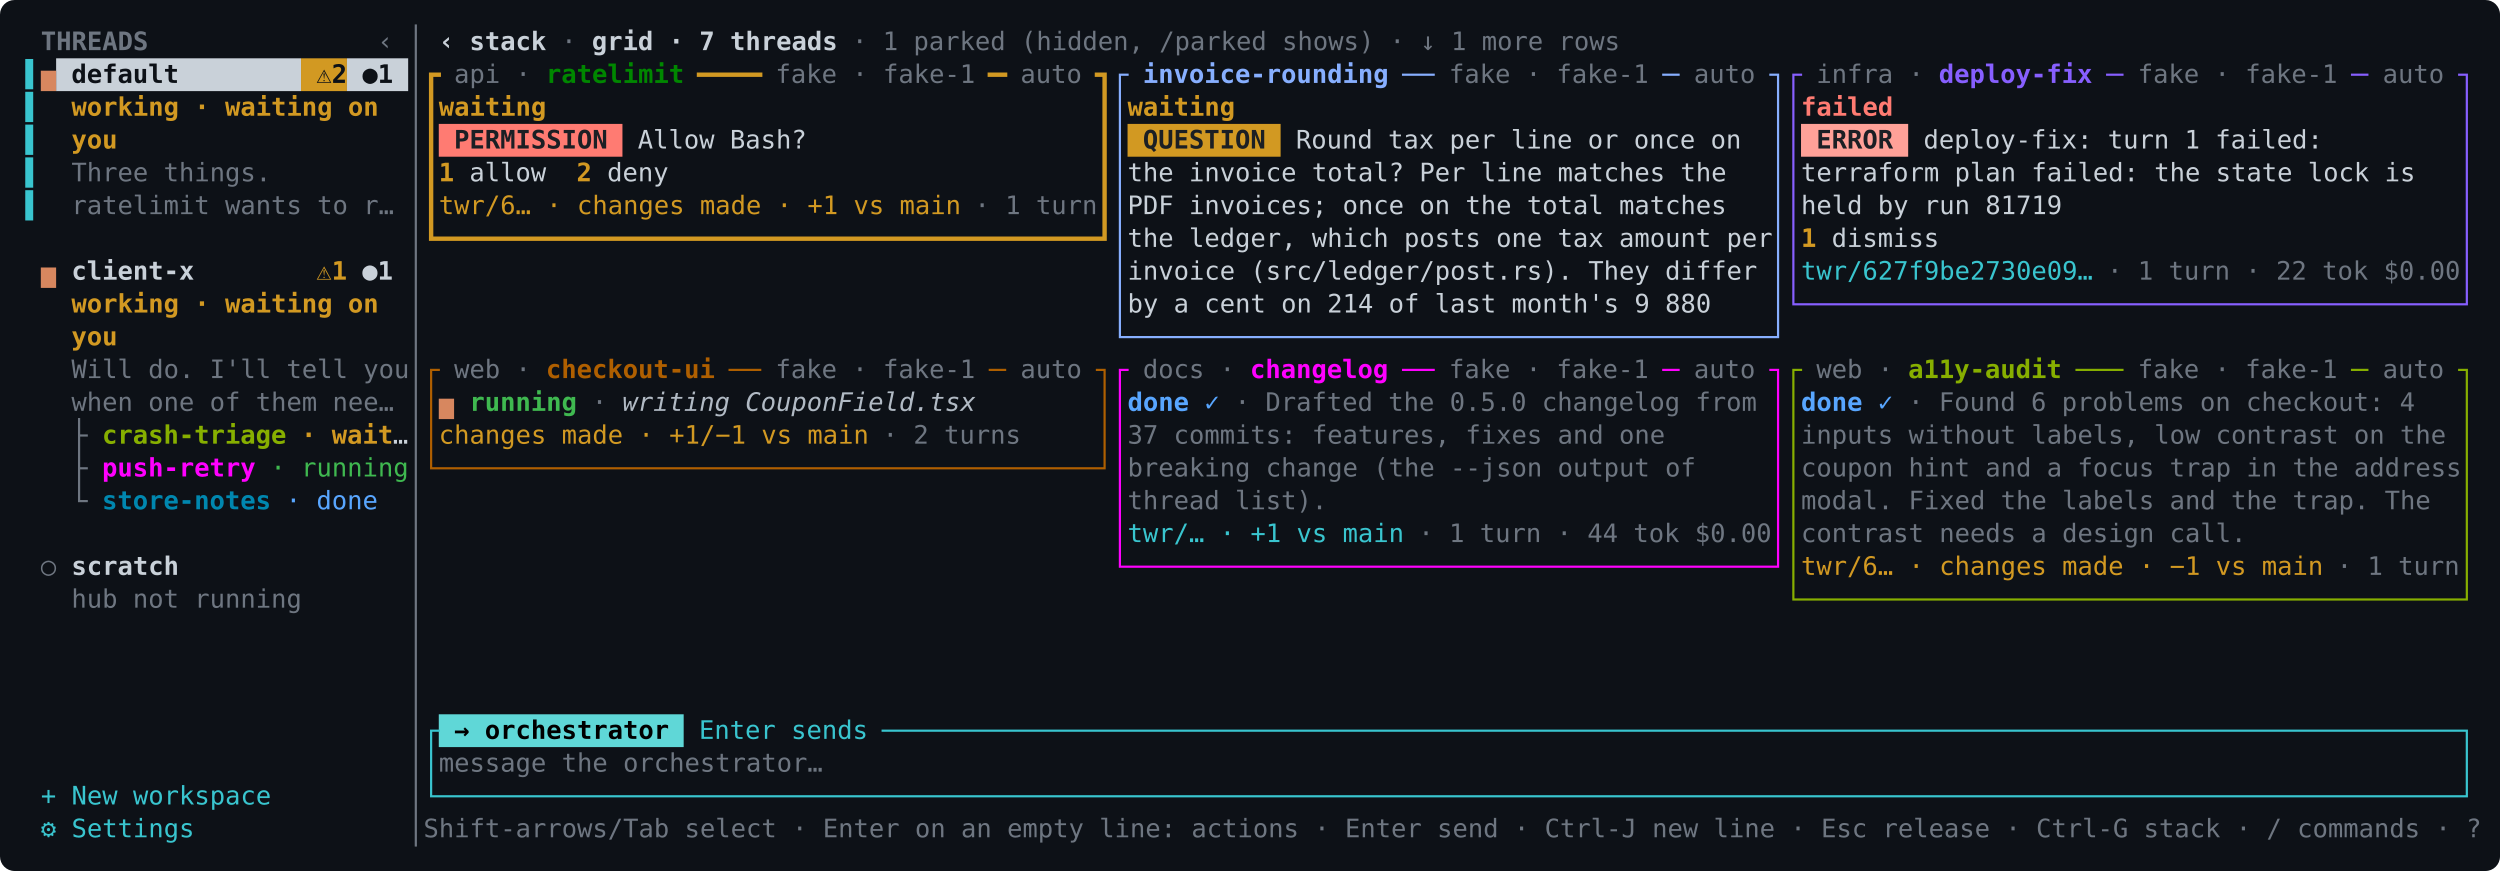
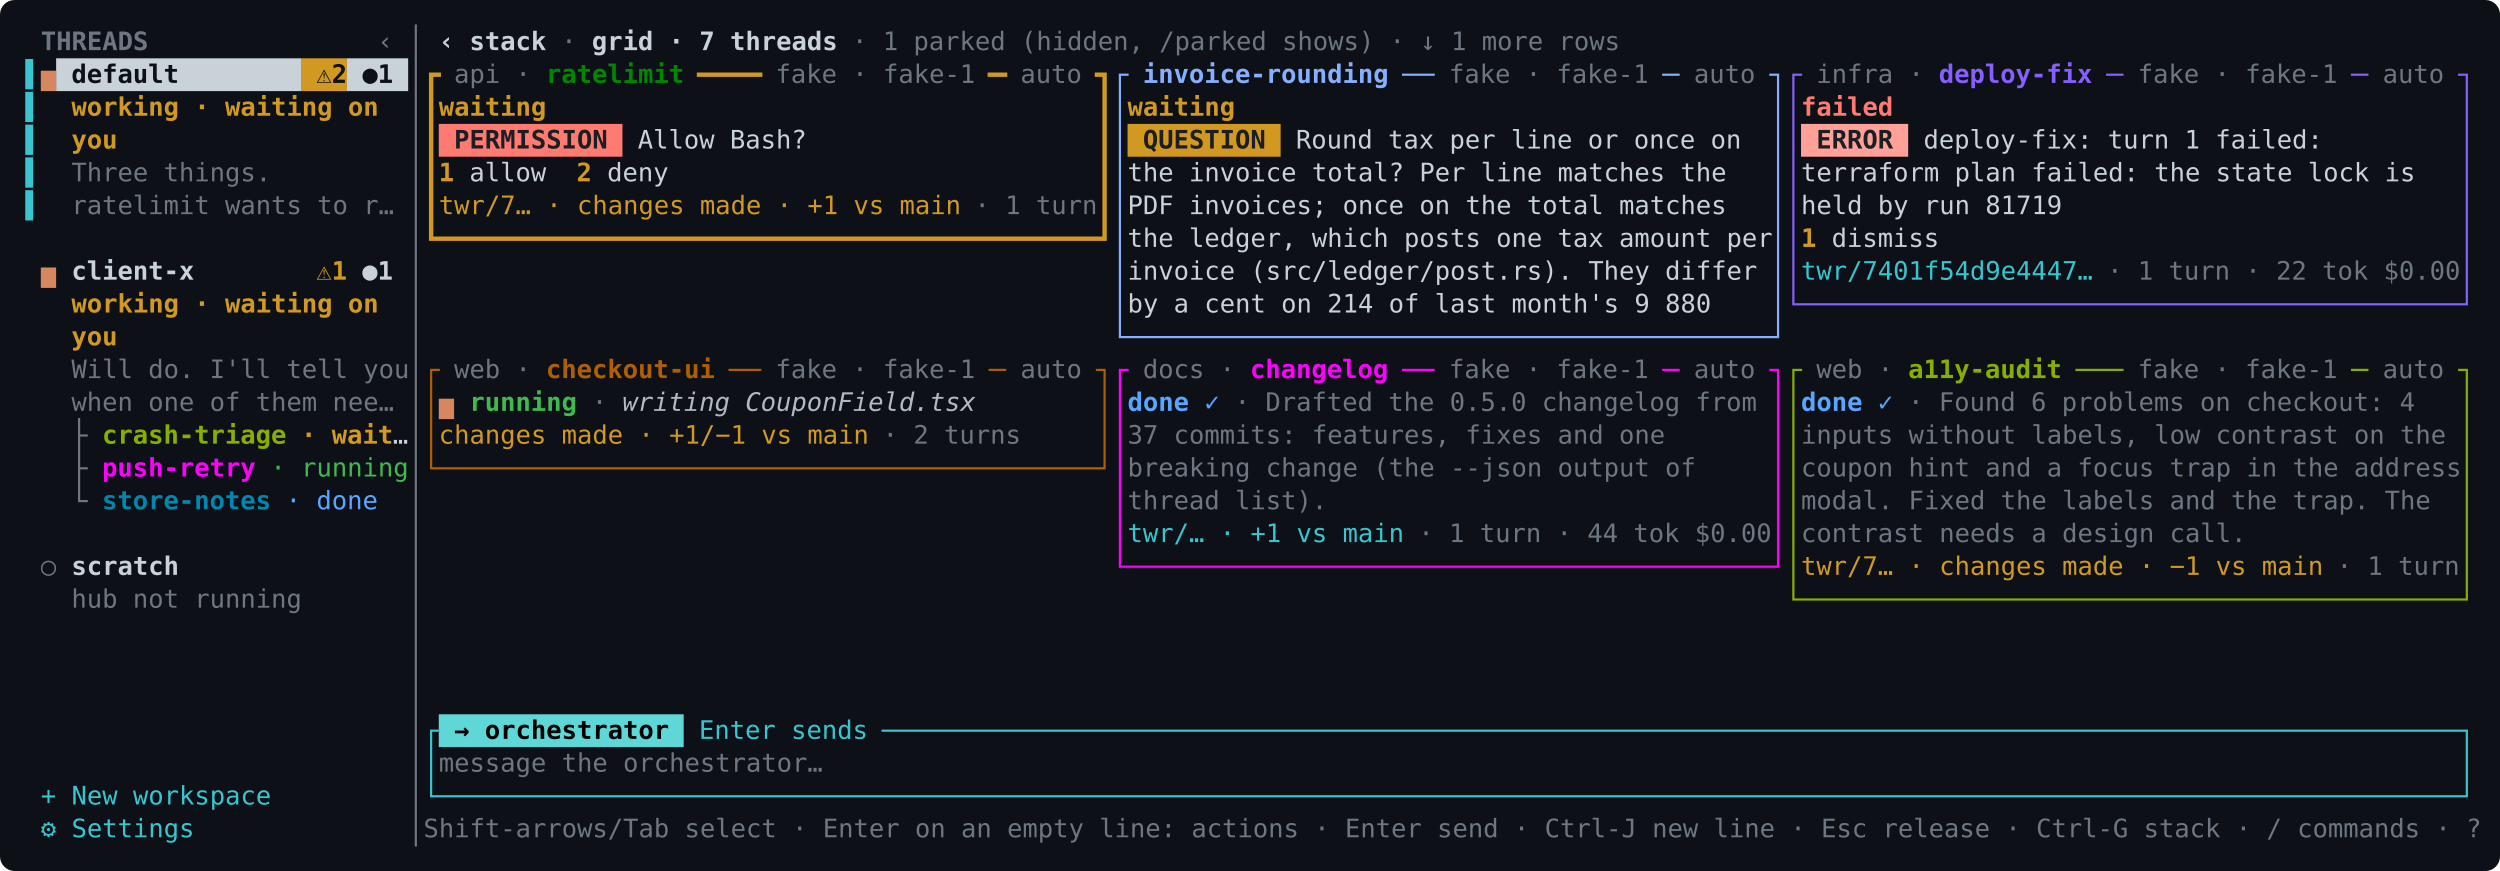
<svg xmlns="http://www.w3.org/2000/svg" width="1372" height="478" viewBox="0 0 1372 478" role="img" aria-label="twr grid view: one tile per worker thread">
  <style>text{font-family:ui-monospace, SFMono-Regular, 'SF Mono', Menlo, Consolas, 'DejaVu Sans Mono', 'Liberation Mono', monospace;font-size:14px;white-space:pre}.b{font-weight:bold}.d{opacity:.55}.i{font-style:italic}.u{text-decoration:underline}</style>
  <rect width="100%" height="100%" rx="8" fill="#0d1117" />
  <rect x="30.8" y="32" width="134.4" height="18" fill="#c9d1d9" />
  <rect x="165.2" y="32" width="25.2" height="18" fill="#d29922" />
  <rect x="190.4" y="32" width="33.6" height="18" fill="#c9d1d9" />
  <rect x="240.8" y="68" width="100.8" height="18" fill="#ff7b72" />
  <rect x="618.8" y="68" width="84" height="18" fill="#d29922" />
  <rect x="988.4" y="68" width="58.8" height="18" fill="#ffa198" />
  <rect x="240.8" y="392" width="134.4" height="18" fill="#5fd7d7" />
  <rect x="22.4" y="38.8" width="8.4" height="11.2" fill="#d7875f" />
  <rect x="22.4" y="146.8" width="8.4" height="11.2" fill="#d7875f" />
  <rect x="240.8" y="218.8" width="8.4" height="11.2" fill="#d7875f" />
  <path d="M236.6 401H240.8M484.4 401H1353.8M236.6 437H1353.8M236.6 401V437M1353.8 401V437" stroke="#39c5cf" stroke-width="1.2" fill="none" stroke-linecap="square" />
  <path d="M43.4 239H47.6M43.4 257H47.6M43.4 275H47.6M228.2 14V464M43.4 230V275" stroke="#6e7681" stroke-width="1.2" fill="none" stroke-linecap="square" />
  <path d="M984.2 41H988.4M1156.4 41H1164.8M1290.8 41H1299.2M1349.6 41H1353.8M984.2 167H1353.8M984.2 41V167M1353.8 41V167" stroke="#875fff" stroke-width="1.2" fill="none" stroke-linecap="square" />
  <path d="M984.2 203H988.4M1139.6 203H1164.8M1290.8 203H1299.2M1349.6 203H1353.8M984.2 329H1353.8M984.2 203V329M1353.8 203V329" stroke="#87af00" stroke-width="1.2" fill="none" stroke-linecap="square" />
  <path d="M614.6 41H618.8M770 41H786.8M912.8 41H921.2M971.6 41H975.8M614.6 185H975.8M614.6 41V185M975.8 41V185" stroke="#87afff" stroke-width="1.2" fill="none" stroke-linecap="square" />
  <path d="M236.6 203H240.8M400.4 203H417.2M543.2 203H551.6M602 203H606.2M236.6 257H606.2M236.6 203V257M606.2 203V257" stroke="#af5f00" stroke-width="1.2" fill="none" stroke-linecap="square" />
  <path d="M236.6 41H240.8M383.6 41H417.2M543.2 41H551.6M602 41H606.2M236.6 131H606.2M236.6 41V131M606.2 41V131" stroke="#d29922" stroke-width="2.4" fill="none" stroke-linecap="square" />
  <path d="M614.6 203H618.8M770 203H786.8M912.8 203H921.2M971.6 203H975.8M614.6 311H975.8M614.6 203V311M975.8 203V311" stroke="#ff00ff" stroke-width="1.2" fill="none" stroke-linecap="square" />
  <text x="22.4" y="27.5" fill="#6e7681" class="b" textLength="58.8">THREADS</text>
  <text x="207.2" y="27.5" fill="#6e7681">‹</text>
  <text x="240.8" y="27.5" fill="#c9d1d9" class="b" textLength="58.8">‹ stack</text>
  <text x="308" y="27.5" fill="#6e7681">·</text>
  <text x="324.8" y="27.5" fill="#c9d1d9" class="b" textLength="134.4">grid · 7 threads</text>
  <text x="467.6" y="27.5" fill="#6e7681" textLength="420">· 1 parked (hidden, /parked shows) · ↓ 1 more rows</text>
  <text x="14" y="45.5" fill="#39c5cf">▌</text>
  <text x="39.2" y="45.5" fill="#0d1117" class="b" textLength="58.8">default</text>
  <text x="173.6" y="45.5" fill="#0d1117" class="b" textLength="42">⚠2 ●1</text>
  <text x="249.2" y="45.5" fill="#6e7681" textLength="42">api ·</text>
  <text x="299.6" y="45.5" fill="#008700" class="b" textLength="75.6">ratelimit</text>
  <text x="425.6" y="45.5" fill="#6e7681" textLength="109.2">fake · fake-1</text>
  <text x="560" y="45.5" fill="#6e7681" textLength="33.6">auto</text>
  <text x="627.2" y="45.5" fill="#87afff" class="b" textLength="134.4">invoice-rounding</text>
  <text x="795.2" y="45.5" fill="#6e7681" textLength="109.2">fake · fake-1</text>
  <text x="929.6" y="45.5" fill="#6e7681" textLength="33.6">auto</text>
  <text x="996.8" y="45.5" fill="#6e7681" textLength="58.8">infra ·</text>
  <text x="1064" y="45.5" fill="#875fff" class="b" textLength="84">deploy-fix</text>
  <text x="1173.2" y="45.5" fill="#6e7681" textLength="109.2">fake · fake-1</text>
  <text x="1307.6" y="45.5" fill="#6e7681" textLength="33.6">auto</text>
  <text x="14" y="63.5" fill="#39c5cf">▌</text>
  <text x="39.2" y="63.5" fill="#d29922" class="b" textLength="168">working · waiting on</text>
  <text x="240.8" y="63.5" fill="#d29922" class="b" textLength="58.8">waiting</text>
  <text x="618.8" y="63.5" fill="#d29922" class="b" textLength="58.8">waiting</text>
  <text x="988.4" y="63.5" fill="#ff7b72" class="b" textLength="50.4">failed</text>
  <text x="14" y="81.5" fill="#39c5cf">▌</text>
  <text x="39.2" y="81.5" fill="#d29922" class="b" textLength="25.2">you</text>
  <text x="249.2" y="81.5" fill="#1b1f24" class="b" textLength="84">PERMISSION</text>
  <text x="350" y="81.5" fill="#c9d1d9" textLength="92.4">Allow Bash?</text>
  <text x="627.2" y="81.5" fill="#1b1f24" class="b" textLength="67.2">QUESTION</text>
  <text x="711.2" y="81.5" fill="#c9d1d9" textLength="243.6">Round tax per line or once on</text>
  <text x="996.8" y="81.5" fill="#1b1f24" class="b" textLength="42">ERROR</text>
  <text x="1055.6" y="81.5" fill="#c9d1d9" textLength="218.4">deploy-fix: turn 1 failed:</text>
  <text x="14" y="99.5" fill="#39c5cf">▌</text>
  <text x="39.2" y="99.5" fill="#6e7681" textLength="109.2">Three things.</text>
  <text x="240.8" y="99.5" fill="#d29922" class="b">1</text>
  <text x="257.6" y="99.5" fill="#c9d1d9" textLength="42">allow</text>
  <text x="316.4" y="99.5" fill="#d29922" class="b">2</text>
  <text x="333.2" y="99.5" fill="#c9d1d9" textLength="33.6">deny</text>
  <text x="618.8" y="99.5" fill="#c9d1d9" textLength="327.6">the invoice total? Per line matches the</text>
  <text x="988.4" y="99.5" fill="#c9d1d9" textLength="336">terraform plan failed: the state lock is</text>
  <text x="14" y="117.5" fill="#39c5cf">▌</text>
  <text x="39.2" y="117.5" fill="#6e7681" textLength="176.4">ratelimit wants to r…</text>
-   <text x="240.8" y="117.5" fill="#d29922" textLength="285.6">twr/6… · changes made · +1 vs main</text>
+   <text x="240.8" y="117.5" fill="#d29922" textLength="285.6">twr/7… · changes made · +1 vs main</text>
  <text x="534.8" y="117.5" fill="#6e7681" textLength="67.2">· 1 turn</text>
  <text x="618.8" y="117.5" fill="#c9d1d9" textLength="327.6">PDF invoices; once on the total matches</text>
  <text x="988.4" y="117.5" fill="#c9d1d9" textLength="142.8">held by run 81719</text>
  <text x="618.8" y="135.5" fill="#c9d1d9" textLength="352.8">the ledger, which posts one tax amount per</text>
  <text x="988.4" y="135.5" fill="#d29922" class="b">1</text>
  <text x="1005.2" y="135.5" fill="#c9d1d9" textLength="58.8">dismiss</text>
  <text x="39.2" y="153.5" fill="#c9d1d9" class="b" textLength="67.2">client-x</text>
  <text x="173.6" y="153.5" fill="#d29922" class="b" textLength="16.8">⚠1</text>
  <text x="198.8" y="153.5" fill="#c9d1d9" class="b" textLength="16.8">●1</text>
  <text x="618.8" y="153.5" fill="#c9d1d9" textLength="344.4">invoice (src/ledger/post.rs). They differ</text>
-   <text x="988.4" y="153.5" fill="#39c5cf" textLength="159.6">twr/627f9be2730e09…</text>
+   <text x="988.4" y="153.5" fill="#39c5cf" textLength="159.6">twr/7401f54d9e4447…</text>
  <text x="1156.4" y="153.5" fill="#6e7681" textLength="193.2">· 1 turn · 22 tok $0.00</text>
  <text x="39.2" y="171.5" fill="#d29922" class="b" textLength="168">working · waiting on</text>
  <text x="618.8" y="171.5" fill="#c9d1d9" textLength="319.2">by a cent on 214 of last month's 9 880</text>
  <text x="39.2" y="189.5" fill="#d29922" class="b" textLength="25.2">you</text>
  <text x="39.2" y="207.5" fill="#6e7681" textLength="184.8">Will do. I'll tell you</text>
  <text x="249.2" y="207.5" fill="#6e7681" textLength="42">web ·</text>
  <text x="299.6" y="207.5" fill="#af5f00" class="b" textLength="92.4">checkout-ui</text>
  <text x="425.6" y="207.5" fill="#6e7681" textLength="109.2">fake · fake-1</text>
  <text x="560" y="207.5" fill="#6e7681" textLength="33.6">auto</text>
  <text x="627.2" y="207.5" fill="#6e7681" textLength="50.4">docs ·</text>
  <text x="686" y="207.5" fill="#ff00ff" class="b" textLength="75.6">changelog</text>
  <text x="795.2" y="207.5" fill="#6e7681" textLength="109.2">fake · fake-1</text>
  <text x="929.6" y="207.5" fill="#6e7681" textLength="33.6">auto</text>
  <text x="996.8" y="207.5" fill="#6e7681" textLength="42">web ·</text>
  <text x="1047.2" y="207.5" fill="#87af00" class="b" textLength="84">a11y-audit</text>
  <text x="1173.2" y="207.5" fill="#6e7681" textLength="109.2">fake · fake-1</text>
  <text x="1307.6" y="207.5" fill="#6e7681" textLength="33.6">auto</text>
  <text x="39.2" y="225.5" fill="#6e7681" textLength="176.4">when one of them nee…</text>
  <text x="257.6" y="225.5" fill="#3fb950" class="b" textLength="58.8">running</text>
  <text x="324.8" y="225.5" fill="#6e7681">·</text>
  <text x="341.6" y="225.5" fill="#b1bac4" class="i" textLength="193.2">writing CouponField.tsx</text>
  <text x="618.8" y="225.5" fill="#58a6ff" class="b" textLength="50.4">done ✓</text>
  <text x="677.6" y="225.5" fill="#6e7681" textLength="285.6">· Drafted the 0.5.0 changelog from</text>
  <text x="988.4" y="225.5" fill="#58a6ff" class="b" textLength="50.4">done ✓</text>
  <text x="1047.2" y="225.5" fill="#6e7681" textLength="277.2">· Found 6 problems on checkout: 4</text>
  <text x="56" y="243.5" fill="#87af00" class="b" textLength="100.8">crash-triage</text>
  <text x="165.2" y="243.5" fill="#d29922" class="b" textLength="50.4">· wait</text>
  <text x="215.6" y="243.5" fill="#c9d1d9">…</text>
  <text x="240.8" y="243.5" fill="#d29922" textLength="235.2">changes made · +1/−1 vs main</text>
  <text x="484.4" y="243.5" fill="#6e7681" textLength="75.6">· 2 turns</text>
  <text x="618.8" y="243.5" fill="#6e7681" textLength="294">37 commits: features, fixes and one</text>
  <text x="988.4" y="243.5" fill="#6e7681" textLength="352.8">inputs without labels, low contrast on the</text>
  <text x="56" y="261.5" fill="#ff00ff" class="b" textLength="84">push-retry</text>
  <text x="148.4" y="261.5" fill="#3fb950" textLength="75.6">· running</text>
  <text x="618.8" y="261.5" fill="#6e7681" textLength="310.8">breaking change (the --json output of</text>
  <text x="988.4" y="261.5" fill="#6e7681" textLength="361.2">coupon hint and a focus trap in the address</text>
  <text x="56" y="279.5" fill="#0087af" class="b" textLength="92.4">store-notes</text>
  <text x="156.8" y="279.5" fill="#58a6ff" textLength="50.4">· done</text>
  <text x="618.8" y="279.5" fill="#6e7681" textLength="109.2">thread list).</text>
  <text x="988.4" y="279.5" fill="#6e7681" textLength="344.4">modal. Fixed the labels and the trap. The</text>
  <text x="618.8" y="297.5" fill="#39c5cf" textLength="151.2">twr/… · +1 vs main</text>
  <text x="778.4" y="297.5" fill="#6e7681" textLength="193.2">· 1 turn · 44 tok $0.00</text>
  <text x="988.4" y="297.5" fill="#6e7681" textLength="243.6">contrast needs a design call.</text>
  <text x="22.4" y="315.5" fill="#6e7681">○</text>
  <text x="39.2" y="315.5" fill="#c9d1d9" class="b" textLength="58.8">scratch</text>
-   <text x="988.4" y="315.5" fill="#d29922" textLength="285.6">twr/6… · changes made · −1 vs main</text>
+   <text x="988.4" y="315.5" fill="#d29922" textLength="285.6">twr/7… · changes made · −1 vs main</text>
  <text x="1282.4" y="315.5" fill="#6e7681" textLength="67.2">· 1 turn</text>
  <text x="39.2" y="333.5" fill="#6e7681" textLength="126">hub not running</text>
  <text x="249.2" y="405.5" fill="#000000" class="b" textLength="117.6">→ orchestrator</text>
  <text x="383.6" y="405.5" fill="#39c5cf" textLength="92.4">Enter sends</text>
  <text x="240.8" y="423.5" fill="#6e7681" textLength="210">message the orchestrator…</text>
  <text x="22.4" y="441.5" fill="#39c5cf" textLength="126">+ New workspace</text>
  <text x="22.4" y="459.5" fill="#39c5cf" textLength="84">⚙ Settings</text>
  <text x="232.4" y="459.5" fill="#6e7681" textLength="1125.6">Shift-arrows/Tab select · Enter on an empty line: actions · Enter send · Ctrl-J new line · Esc release · Ctrl-G stack · / commands · ?</text>
</svg>
